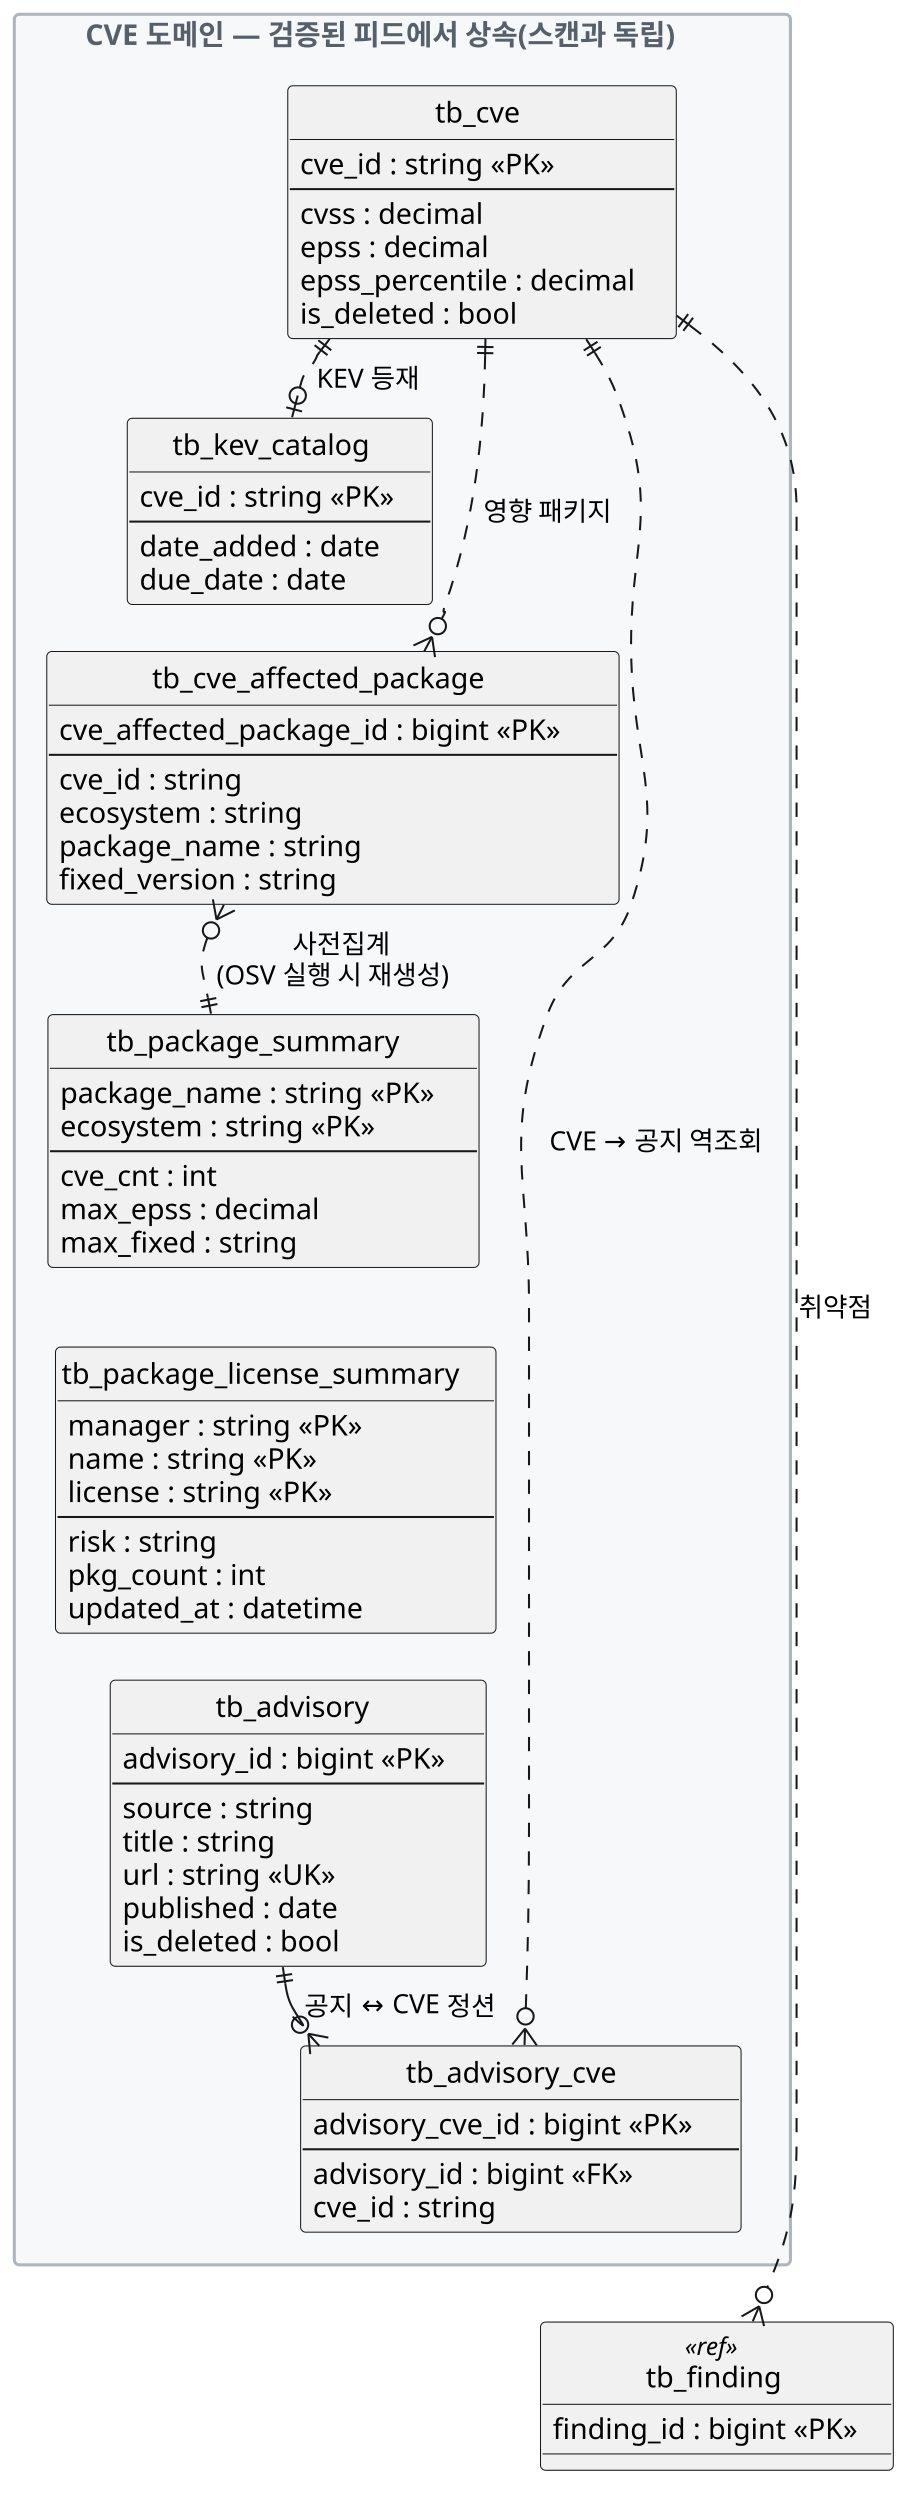
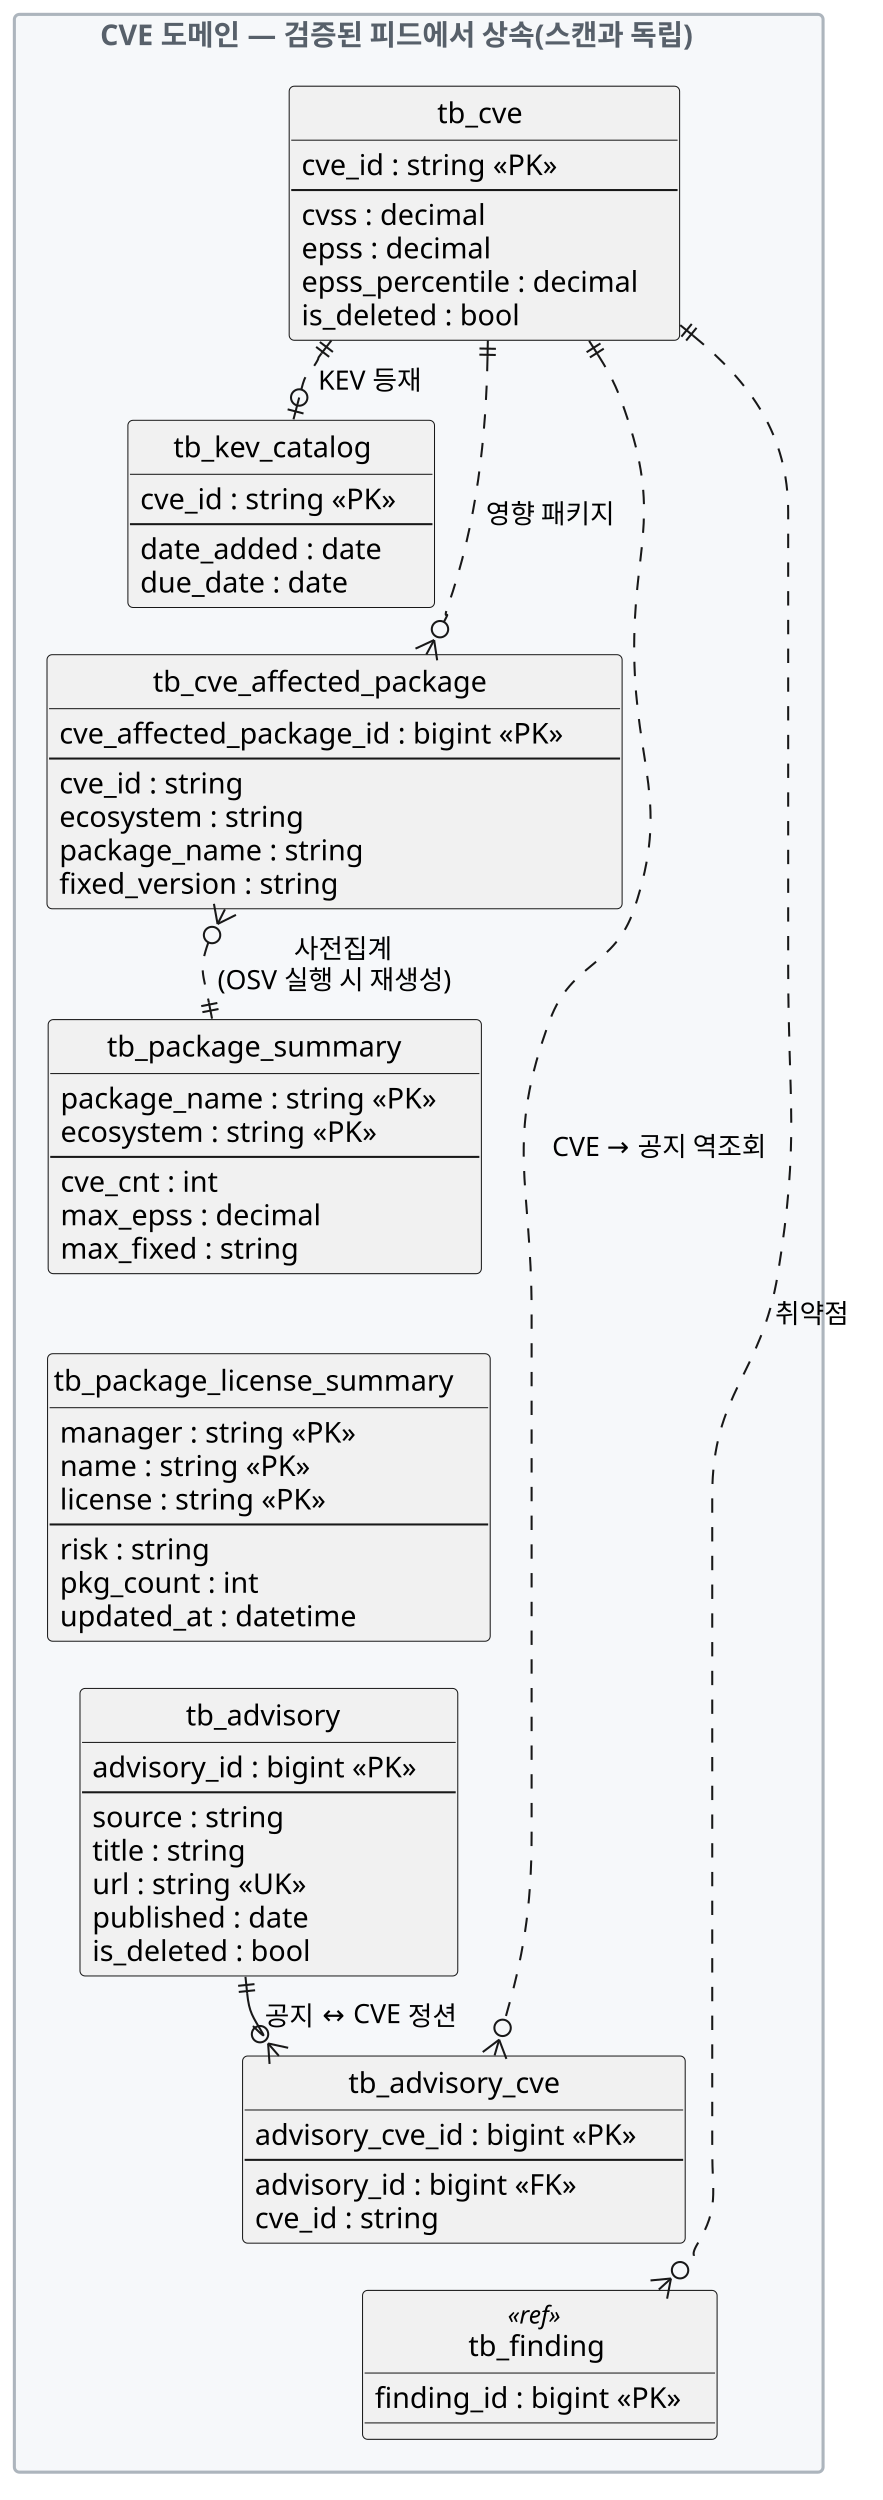
- <svg xmlns="http://www.w3.org/2000/svg" contentStyleType="text/css" data-diagram-type="CLASS" height="1224px" preserveAspectRatio="none" style="width:452px;height:1224px;background:#FFFFFF;" version="1.1" viewBox="0 0 452 1224" width="452px" zoomAndPan="magnify">
+ <svg xmlns="http://www.w3.org/2000/svg" contentStyleType="text/css" data-diagram-type="CLASS" height="1218px" preserveAspectRatio="none" style="width:430px;height:1218px;background:#FFFFFF;" version="1.1" viewBox="0 0 430 1218" width="430px" zoomAndPan="magnify">
  <defs />
  <g>
    <g class="cluster" data-qualified-name="CVE ... . ... .... ...... ..." data-source-line="28" id="ent0001">
-       <rect fill="#F6F8FA" height="1101.88" rx="2.5" ry="2.5" style="stroke:#ADB5BD;stroke-width:1.5;" width="380" x="7" y="7" />
-       <text fill="#57606A" font-family="sans-serif" font-size="14" font-weight="700" lengthAdjust="spacing" textLength="310.433" x="41.784" y="21.995">CVE 도메인 — 검증된 피드에서 상속(스캔과 독립)</text>
+       <rect fill="#F6F8FA" height="1197.44" rx="2.5" ry="2.5" style="stroke:#ADB5BD;stroke-width:1.5;" width="394" x="7" y="7" />
+       <text fill="#57606A" font-family="sans-serif" font-size="14" font-weight="700" lengthAdjust="spacing" textLength="310.433" x="48.784" y="21.995">CVE 도메인 — 검증된 피드에서 상속(스캔과 독립)</text>
    </g>
    <g class="entity" data-qualified-name="CVE ... . ... .... ...... ....tb_cve" data-source-line="30" id="ent0002">
      <rect fill="#F1F1F1" height="123.781" rx="2.5" ry="2.5" style="stroke:#181818;stroke-width:0.5;" width="190.22" x="140.89" y="42" />
      <text fill="#000000" font-family="sans-serif" font-size="14" lengthAdjust="spacing" textLength="45.972" x="213.014" y="59.995">tb_cve</text>
      <line style="stroke:#181818;stroke-width:0.5;" x1="141.89" x2="330.11" y1="68.297" y2="68.297" />
      <text fill="#000000" font-family="sans-serif" font-size="14" lengthAdjust="spacing" textLength="137.382" x="146.89" y="85.292">cve_id : string «PK»</text>
      <line style="stroke:#181818;stroke-width:1;" x1="141.89" x2="330.11" y1="92.594" y2="92.594" />
      <text fill="#000000" font-family="sans-serif" font-size="14" lengthAdjust="spacing" textLength="99.381" x="146.89" y="109.589">cvss : decimal</text>
      <text fill="#000000" font-family="sans-serif" font-size="14" lengthAdjust="spacing" textLength="100.898" x="146.89" y="125.886">epss : decimal</text>
      <text fill="#000000" font-family="sans-serif" font-size="14" lengthAdjust="spacing" textLength="178.22" x="146.89" y="142.183">epss_percentile : decimal</text>
      <text fill="#000000" font-family="sans-serif" font-size="14" lengthAdjust="spacing" textLength="114.7" x="146.89" y="158.48">is_deleted : bool</text>
    </g>
    <g class="entity" data-qualified-name="CVE ... . ... .... ...... ....tb_kev_catalog" data-source-line="40" id="ent0003">
      <rect fill="#F1F1F1" height="91.188" rx="2.5" ry="2.5" style="stroke:#181818;stroke-width:0.5;" width="149.382" x="62.31" y="204.78" />
      <text fill="#000000" font-family="sans-serif" font-size="14" lengthAdjust="spacing" textLength="105.068" x="84.467" y="222.775">tb_kev_catalog</text>
      <line style="stroke:#181818;stroke-width:0.5;" x1="63.31" x2="210.692" y1="231.077" y2="231.077" />
      <text fill="#000000" font-family="sans-serif" font-size="14" lengthAdjust="spacing" textLength="137.382" x="68.31" y="248.072">cve_id : string «PK»</text>
      <line style="stroke:#181818;stroke-width:1;" x1="63.31" x2="210.692" y1="255.374" y2="255.374" />
      <text fill="#000000" font-family="sans-serif" font-size="14" lengthAdjust="spacing" textLength="127.606" x="68.31" y="272.369">date_added : date</text>
      <text fill="#000000" font-family="sans-serif" font-size="14" lengthAdjust="spacing" textLength="110.127" x="68.31" y="288.666">due_date : date</text>
    </g>
    <g class="entity" data-qualified-name="CVE ... . ... .... ...... ....tb_cve_affected_package" data-source-line="48" id="ent0004">
      <rect fill="#F1F1F1" height="123.781" rx="2.5" ry="2.5" style="stroke:#181818;stroke-width:0.5;" width="280.194" x="22.9" y="318.97" />
      <text fill="#000000" font-family="sans-serif" font-size="14" lengthAdjust="spacing" textLength="177.058" x="74.468" y="336.965">tb_cve_affected_package</text>
      <line style="stroke:#181818;stroke-width:0.5;" x1="23.9" x2="302.094" y1="345.267" y2="345.267" />
      <text fill="#000000" font-family="sans-serif" font-size="14" lengthAdjust="spacing" textLength="268.194" x="28.9" y="362.262">cve_affected_package_id : bigint «PK»</text>
      <line style="stroke:#181818;stroke-width:1;" x1="23.9" x2="302.094" y1="369.564" y2="369.564" />
      <text fill="#000000" font-family="sans-serif" font-size="14" lengthAdjust="spacing" textLength="98.178" x="28.9" y="386.559">cve_id : string</text>
      <text fill="#000000" font-family="sans-serif" font-size="14" lengthAdjust="spacing" textLength="129.295" x="28.9" y="402.856">ecosystem : string</text>
      <text fill="#000000" font-family="sans-serif" font-size="14" lengthAdjust="spacing" textLength="159.858" x="28.9" y="419.153">package_name : string</text>
      <text fill="#000000" font-family="sans-serif" font-size="14" lengthAdjust="spacing" textLength="146.685" x="28.9" y="435.45">fixed_version : string</text>
    </g>
    <g class="entity" data-qualified-name="CVE ... . ... .... ...... ....tb_package_summary" data-source-line="58" id="ent0005">
      <rect fill="#F1F1F1" height="123.781" rx="2.5" ry="2.5" style="stroke:#181818;stroke-width:0.5;" width="211.062" x="23.47" y="496.75" />
      <text fill="#000000" font-family="sans-serif" font-size="14" lengthAdjust="spacing" textLength="153.788" x="52.107" y="514.745">tb_package_summary</text>
      <line style="stroke:#181818;stroke-width:0.5;" x1="24.47" x2="233.532" y1="523.047" y2="523.047" />
      <text fill="#000000" font-family="sans-serif" font-size="14" lengthAdjust="spacing" textLength="199.062" x="29.47" y="540.042">package_name : string «PK»</text>
      <text fill="#000000" font-family="sans-serif" font-size="14" lengthAdjust="spacing" textLength="168.499" x="29.47" y="556.339">ecosystem : string «PK»</text>
      <line style="stroke:#181818;stroke-width:1;" x1="24.47" x2="233.532" y1="563.641" y2="563.641" />
      <text fill="#000000" font-family="sans-serif" font-size="14" lengthAdjust="spacing" textLength="85.524" x="29.47" y="580.636">cve_cnt : int</text>
      <text fill="#000000" font-family="sans-serif" font-size="14" lengthAdjust="spacing" textLength="138.4" x="29.47" y="596.933">max_epss : decimal</text>
      <text fill="#000000" font-family="sans-serif" font-size="14" lengthAdjust="spacing" textLength="125.911" x="29.47" y="613.23">max_fixed : string</text>
    </g>
    <g class="entity" data-qualified-name="CVE ... . ... .... ...... ....tb_package_license_summary" data-source-line="69" id="ent0006">
-       <rect fill="#F1F1F1" height="140.078" rx="2.5" ry="2.5" style="stroke:#181818;stroke-width:0.5;" width="215.658" x="27.17" y="659.53" />
-       <text fill="#000000" font-family="sans-serif" font-size="14" lengthAdjust="spacing" textLength="209.658" x="30.17" y="677.525">tb_package_license_summary</text>
-       <line style="stroke:#181818;stroke-width:0.5;" x1="28.17" x2="241.828" y1="685.827" y2="685.827" />
-       <text fill="#000000" font-family="sans-serif" font-size="14" lengthAdjust="spacing" textLength="155.935" x="33.17" y="702.822">manager : string «PK»</text>
-       <text fill="#000000" font-family="sans-serif" font-size="14" lengthAdjust="spacing" textLength="132.713" x="33.17" y="719.119">name : string «PK»</text>
-       <text fill="#000000" font-family="sans-serif" font-size="14" lengthAdjust="spacing" textLength="141.88" x="33.17" y="735.416">license : string «PK»</text>
-       <line style="stroke:#181818;stroke-width:1;" x1="28.17" x2="241.828" y1="742.717" y2="742.717" />
-       <text fill="#000000" font-family="sans-serif" font-size="14" lengthAdjust="spacing" textLength="78.853" x="33.17" y="759.713">risk : string</text>
-       <text fill="#000000" font-family="sans-serif" font-size="14" lengthAdjust="spacing" textLength="104.248" x="33.17" y="776.01">pkg_count : int</text>
-       <text fill="#000000" font-family="sans-serif" font-size="14" lengthAdjust="spacing" textLength="156.099" x="33.17" y="792.306">updated_at : datetime</text>
+       <rect fill="#F1F1F1" height="140.078" rx="2.5" ry="2.5" style="stroke:#181818;stroke-width:0.5;" width="215.658" x="23.17" y="659.53" />
+       <text fill="#000000" font-family="sans-serif" font-size="14" lengthAdjust="spacing" textLength="209.658" x="26.17" y="677.525">tb_package_license_summary</text>
+       <line style="stroke:#181818;stroke-width:0.5;" x1="24.17" x2="237.828" y1="685.827" y2="685.827" />
+       <text fill="#000000" font-family="sans-serif" font-size="14" lengthAdjust="spacing" textLength="155.935" x="29.17" y="702.822">manager : string «PK»</text>
+       <text fill="#000000" font-family="sans-serif" font-size="14" lengthAdjust="spacing" textLength="132.713" x="29.17" y="719.119">name : string «PK»</text>
+       <text fill="#000000" font-family="sans-serif" font-size="14" lengthAdjust="spacing" textLength="141.88" x="29.17" y="735.416">license : string «PK»</text>
+       <line style="stroke:#181818;stroke-width:1;" x1="24.17" x2="237.828" y1="742.717" y2="742.717" />
+       <text fill="#000000" font-family="sans-serif" font-size="14" lengthAdjust="spacing" textLength="78.853" x="29.17" y="759.713">risk : string</text>
+       <text fill="#000000" font-family="sans-serif" font-size="14" lengthAdjust="spacing" textLength="104.248" x="29.17" y="776.01">pkg_count : int</text>
+       <text fill="#000000" font-family="sans-serif" font-size="14" lengthAdjust="spacing" textLength="156.099" x="29.17" y="792.306">updated_at : datetime</text>
    </g>
    <g class="entity" data-qualified-name="CVE ... . ... .... ...... ....tb_advisory" data-source-line="81" id="ent0007">
-       <rect fill="#F1F1F1" height="140.078" rx="2.5" ry="2.5" style="stroke:#181818;stroke-width:0.5;" width="184.054" x="53.97" y="822.61" />
-       <text fill="#000000" font-family="sans-serif" font-size="14" lengthAdjust="spacing" textLength="80.917" x="105.538" y="840.605">tb_advisory</text>
-       <line style="stroke:#181818;stroke-width:0.5;" x1="54.97" x2="237.024" y1="848.907" y2="848.907" />
-       <text fill="#000000" font-family="sans-serif" font-size="14" lengthAdjust="spacing" textLength="172.054" x="59.97" y="865.902">advisory_id : bigint «PK»</text>
-       <line style="stroke:#181818;stroke-width:1;" x1="54.97" x2="237.024" y1="873.204" y2="873.204" />
-       <text fill="#000000" font-family="sans-serif" font-size="14" lengthAdjust="spacing" textLength="100.605" x="59.97" y="890.199">source : string</text>
-       <text fill="#000000" font-family="sans-serif" font-size="14" lengthAdjust="spacing" textLength="81.177" x="59.97" y="906.496">title : string</text>
-       <text fill="#000000" font-family="sans-serif" font-size="14" lengthAdjust="spacing" textLength="113.333" x="59.97" y="922.793">url : string «UK»</text>
-       <text fill="#000000" font-family="sans-serif" font-size="14" lengthAdjust="spacing" textLength="113.278" x="59.97" y="939.09">published : date</text>
-       <text fill="#000000" font-family="sans-serif" font-size="14" lengthAdjust="spacing" textLength="114.7" x="59.97" y="955.386">is_deleted : bool</text>
+       <rect fill="#F1F1F1" height="140.078" rx="2.5" ry="2.5" style="stroke:#181818;stroke-width:0.5;" width="184.054" x="38.97" y="822.61" />
+       <text fill="#000000" font-family="sans-serif" font-size="14" lengthAdjust="spacing" textLength="80.917" x="90.538" y="840.605">tb_advisory</text>
+       <line style="stroke:#181818;stroke-width:0.5;" x1="39.97" x2="222.024" y1="848.907" y2="848.907" />
+       <text fill="#000000" font-family="sans-serif" font-size="14" lengthAdjust="spacing" textLength="172.054" x="44.97" y="865.902">advisory_id : bigint «PK»</text>
+       <line style="stroke:#181818;stroke-width:1;" x1="39.97" x2="222.024" y1="873.204" y2="873.204" />
+       <text fill="#000000" font-family="sans-serif" font-size="14" lengthAdjust="spacing" textLength="100.605" x="44.97" y="890.199">source : string</text>
+       <text fill="#000000" font-family="sans-serif" font-size="14" lengthAdjust="spacing" textLength="81.177" x="44.97" y="906.496">title : string</text>
+       <text fill="#000000" font-family="sans-serif" font-size="14" lengthAdjust="spacing" textLength="113.333" x="44.97" y="922.793">url : string «UK»</text>
+       <text fill="#000000" font-family="sans-serif" font-size="14" lengthAdjust="spacing" textLength="113.278" x="44.97" y="939.09">published : date</text>
+       <text fill="#000000" font-family="sans-serif" font-size="14" lengthAdjust="spacing" textLength="114.7" x="44.97" y="955.386">is_deleted : bool</text>
    </g>
    <g class="entity" data-qualified-name="CVE ... . ... .... ...... ....tb_advisory_cve" data-source-line="92" id="ent0008">
-       <rect fill="#F1F1F1" height="91.188" rx="2.5" ry="2.5" style="stroke:#181818;stroke-width:0.5;" width="215.649" x="147.18" y="1001.69" />
-       <text fill="#000000" font-family="sans-serif" font-size="14" lengthAdjust="spacing" textLength="112.513" x="198.748" y="1019.685">tb_advisory_cve</text>
-       <line style="stroke:#181818;stroke-width:0.5;" x1="148.18" x2="361.829" y1="1027.987" y2="1027.987" />
-       <text fill="#000000" font-family="sans-serif" font-size="14" lengthAdjust="spacing" textLength="203.649" x="153.18" y="1044.982">advisory_cve_id : bigint «PK»</text>
-       <line style="stroke:#181818;stroke-width:1;" x1="148.18" x2="361.829" y1="1052.284" y2="1052.284" />
-       <text fill="#000000" font-family="sans-serif" font-size="14" lengthAdjust="spacing" textLength="171.664" x="153.18" y="1069.279">advisory_id : bigint «FK»</text>
-       <text fill="#000000" font-family="sans-serif" font-size="14" lengthAdjust="spacing" textLength="98.178" x="153.18" y="1085.576">cve_id : string</text>
+       <rect fill="#F1F1F1" height="91.188" rx="2.5" ry="2.5" style="stroke:#181818;stroke-width:0.5;" width="215.649" x="118.18" y="1001.69" />
+       <text fill="#000000" font-family="sans-serif" font-size="14" lengthAdjust="spacing" textLength="112.513" x="169.748" y="1019.685">tb_advisory_cve</text>
+       <line style="stroke:#181818;stroke-width:0.5;" x1="119.18" x2="332.829" y1="1027.987" y2="1027.987" />
+       <text fill="#000000" font-family="sans-serif" font-size="14" lengthAdjust="spacing" textLength="203.649" x="124.18" y="1044.982">advisory_cve_id : bigint «PK»</text>
+       <line style="stroke:#181818;stroke-width:1;" x1="119.18" x2="332.829" y1="1052.284" y2="1052.284" />
+       <text fill="#000000" font-family="sans-serif" font-size="14" lengthAdjust="spacing" textLength="171.664" x="124.18" y="1069.279">advisory_id : bigint «FK»</text>
+       <text fill="#000000" font-family="sans-serif" font-size="14" lengthAdjust="spacing" textLength="98.178" x="124.18" y="1085.576">cve_id : string</text>
    </g>
-     <g class="entity" data-qualified-name="tb_finding" data-source-line="103" id="ent0009">
-       <rect fill="#F1F1F1" height="72.562" rx="2.5" ry="2.5" style="stroke:#181818;stroke-width:0.5;" width="172.74" x="264.63" y="1136.88" />
-       <text fill="#000000" font-family="sans-serif" font-size="12" font-style="italic" lengthAdjust="spacing" textLength="31.354" x="335.323" y="1153.019">«ref»</text>
-       <text fill="#000000" font-family="sans-serif" font-size="14" lengthAdjust="spacing" textLength="69.603" x="316.198" y="1168.844">tb_finding</text>
-       <line style="stroke:#181818;stroke-width:0.5;" x1="265.63" x2="436.37" y1="1177.146" y2="1177.146" />
-       <text fill="#000000" font-family="sans-serif" font-size="14" lengthAdjust="spacing" textLength="160.74" x="270.63" y="1194.141">finding_id : bigint «PK»</text>
-       <line style="stroke:#181818;stroke-width:0.5;" x1="265.63" x2="436.37" y1="1201.443" y2="1201.443" />
+     <g class="entity" data-qualified-name="CVE ... . ... .... ...... ....tb_finding" data-source-line="102" id="ent0009">
+       <rect fill="#F1F1F1" height="72.562" rx="2.5" ry="2.5" style="stroke:#181818;stroke-width:0.5;" width="172.74" x="176.63" y="1115.88" />
+       <text fill="#000000" font-family="sans-serif" font-size="12" font-style="italic" lengthAdjust="spacing" textLength="31.354" x="247.323" y="1132.019">«ref»</text>
+       <text fill="#000000" font-family="sans-serif" font-size="14" lengthAdjust="spacing" textLength="69.603" x="228.198" y="1147.844">tb_finding</text>
+       <line style="stroke:#181818;stroke-width:0.5;" x1="177.63" x2="348.37" y1="1156.146" y2="1156.146" />
+       <text fill="#000000" font-family="sans-serif" font-size="14" lengthAdjust="spacing" textLength="160.74" x="182.63" y="1173.141">finding_id : bigint «PK»</text>
+       <line style="stroke:#181818;stroke-width:0.5;" x1="177.63" x2="348.37" y1="1180.443" y2="1180.443" />
    </g>
    <g class="link" data-entity-1="ent0007" data-entity-2="ent0008" data-link-type="crowfoot" data-source-line="107" id="lnk10">
-       <path codeLine="107" d="M139.648,971.024 C141.088,980.784 142.84,982.39 148,990.69 C150.43,994.6 141.122,984.931 144.222,988.341" fill="none" id="tb_advisory-tb_advisory_cve" style="stroke:#181818;stroke-width:1;" />
-       <line style="stroke:#181818;stroke-width:1;" x1="135.107" x2="143.021" y1="967.651" y2="966.483" />
-       <line style="stroke:#181818;stroke-width:1;" x1="135.545" x2="143.459" y1="970.619" y2="969.451" />
-       <line style="stroke:#181818;stroke-width:1;" x1="139.648" x2="138.48" y1="971.024" y2="963.11" />
-       <line style="stroke:#181818;stroke-width:1;" x1="150.949" x2="160.77" y1="995.74" y2="997.624" />
-       <line style="stroke:#181818;stroke-width:1;" x1="150.949" x2="151.89" y1="995.74" y2="1005.696" />
-       <line style="stroke:#181818;stroke-width:1;" x1="150.949" x2="156.33" y1="995.74" y2="1001.66" />
-       <ellipse cx="146.913" cy="991.301" fill="none" rx="4" ry="4" style="stroke:#181818;stroke-width:1;" />
-       <text fill="#000000" font-family="sans-serif" font-size="13" lengthAdjust="spacing" textLength="98.354" x="149" y="986.757">공지 ↔ CVE 정션</text>
+       <path codeLine="107" d="M120.41,971.058 C121.41,980.768 123.12,982.32 128,990.69 C130.26,994.58 121.114,984.624 124.064,988.024" fill="none" id="tb_advisory-tb_advisory_cve" style="stroke:#181818;stroke-width:1;" />
+       <line style="stroke:#181818;stroke-width:1;" x1="116.021" x2="123.979" y1="967.489" y2="966.669" />
+       <line style="stroke:#181818;stroke-width:1;" x1="116.328" x2="124.286" y1="970.473" y2="969.653" />
+       <line style="stroke:#181818;stroke-width:1;" x1="120.41" x2="119.59" y1="971.058" y2="963.1" />
+       <line style="stroke:#181818;stroke-width:1;" x1="130.617" x2="140.392" y1="995.577" y2="997.688" />
+       <line style="stroke:#181818;stroke-width:1;" x1="130.617" x2="131.328" y1="995.577" y2="1005.552" />
+       <line style="stroke:#181818;stroke-width:1;" x1="130.617" x2="135.86" y1="995.577" y2="1001.62" />
+       <ellipse cx="126.685" cy="991.045" fill="none" rx="4" ry="4" style="stroke:#181818;stroke-width:1;" />
+       <text fill="#000000" font-family="sans-serif" font-size="13" lengthAdjust="spacing" textLength="98.354" x="129" y="986.757">공지 ↔ CVE 정션</text>
    </g>
    <g class="link" data-entity-1="ent0002" data-entity-2="ent0004" data-link-type="crowfoot" data-source-line="108" id="lnk11">
      <path codeLine="108" d="M237.526,173.869 C236.786,212.208 232.66,254.15 218,295.97 C215.29,303.7 220.278,295.569 216.258,303.019" fill="none" id="tb_cve-tb_cve_affected_package" style="stroke:#181818;stroke-width:1;stroke-dasharray:7,7;" />
      <line style="stroke:#181818;stroke-width:1;" x1="233.604" x2="241.602" y1="169.792" y2="169.946" />
      <line style="stroke:#181818;stroke-width:1;" x1="233.546" x2="241.544" y1="172.792" y2="172.946" />
      <line style="stroke:#181818;stroke-width:1;" x1="237.526" x2="237.68" y1="173.869" y2="165.87" />
      <line style="stroke:#181818;stroke-width:1;" x1="211.509" x2="212.99" y1="311.82" y2="321.709" />
      <line style="stroke:#181818;stroke-width:1;" x1="211.509" x2="202.43" y1="311.82" y2="316.011" />
      <line style="stroke:#181818;stroke-width:1;" x1="211.509" x2="207.71" y1="311.82" y2="318.86" />
      <ellipse cx="214.358" cy="306.539" fill="none" rx="4" ry="4" style="stroke:#181818;stroke-width:1;" />
      <text fill="#000000" font-family="sans-serif" font-size="13" lengthAdjust="spacing" textLength="65.232" x="236.71" y="254.947">영향 패키지</text>
    </g>
    <g class="link" data-entity-1="ent0002" data-entity-2="ent0009" data-link-type="crowfoot" data-source-line="109" id="lnk12">
-       <path codeLine="109" d="M337.74,159.359 C369.24,182.979 390,209.97 390,249.38 C390,249.38 390,249.38 390,1048.28 C390,1079.06 385.971,1095.673 375.621,1119.943" fill="none" id="tb_cve-tb_finding" style="stroke:#181818;stroke-width:1;stroke-dasharray:7,7;" />
-       <line style="stroke:#181818;stroke-width:1;" x1="332.141" x2="336.94" y1="160.16" y2="153.759" />
-       <line style="stroke:#181818;stroke-width:1;" x1="334.541" x2="339.34" y1="161.96" y2="155.559" />
-       <line style="stroke:#181818;stroke-width:1;" x1="337.74" x2="331.34" y1="159.359" y2="154.56" />
-       <line style="stroke:#181818;stroke-width:1;" x1="371.698" x2="374.079" y1="1129.141" y2="1138.854" />
-       <line style="stroke:#181818;stroke-width:1;" x1="371.698" x2="363.041" y1="1129.141" y2="1134.146" />
-       <line style="stroke:#181818;stroke-width:1;" x1="371.698" x2="368.56" y1="1129.141" y2="1136.5" />
-       <ellipse cx="374.052" cy="1123.622" fill="none" rx="4" ry="4" style="stroke:#181818;stroke-width:1;" />
-       <text fill="#000000" font-family="sans-serif" font-size="13" lengthAdjust="spacing" textLength="36.66" x="391" y="644.597">취약점</text>
+       <path codeLine="109" d="M337.597,163.459 C366.237,186.839 384,212.39 384,249.38 C384,249.38 384,249.38 384,470.75 C384,537.36 389.66,554.78 379,620.53 C370.99,669.97 347,678.49 347,728.57 C347,728.57 347,728.57 347,1048.28 C347,1068.35 350.3,1075.66 340,1092.88 C335.01,1101.22 341.632,1096.664 334.281,1103.354" fill="none" id="tb_cve-tb_finding" style="stroke:#181818;stroke-width:1;stroke-dasharray:7,7;" />
+       <line style="stroke:#181818;stroke-width:1;" x1="331.969" x2="337.028" y1="164.028" y2="157.831" />
+       <line style="stroke:#181818;stroke-width:1;" x1="334.293" x2="339.352" y1="165.925" y2="159.728" />
+       <line style="stroke:#181818;stroke-width:1;" x1="337.597" x2="331.4" y1="163.459" y2="158.4" />
+       <line style="stroke:#181818;stroke-width:1;" x1="326.886" x2="325.009" y1="1110.085" y2="1119.907" />
+       <line style="stroke:#181818;stroke-width:1;" x1="326.886" x2="316.931" y1="1110.085" y2="1111.033" />
+       <line style="stroke:#181818;stroke-width:1;" x1="326.886" x2="320.97" y1="1110.085" y2="1115.47" />
+       <ellipse cx="331.323" cy="1106.046" fill="none" rx="4" ry="4" style="stroke:#181818;stroke-width:1;" />
+       <text fill="#000000" font-family="sans-serif" font-size="13" lengthAdjust="spacing" textLength="36.66" x="377.61" y="644.597">취약점</text>
    </g>
    <g class="link" data-entity-1="ent0002" data-entity-2="ent0003" data-link-type="association" data-source-line="110" id="lnk13">
      <path codeLine="110" d="M156.588,172.231 C153.888,175.771 156.24,173.05 154,176.78 C149,185.11 149.276,180.278 146.786,189.798" fill="none" id="tb_cve-tb_kev_catalog" style="stroke:#181818;stroke-width:1;stroke-dasharray:7,7;" />
      <line style="stroke:#181818;stroke-width:1;" x1="155.834" x2="162.195" y1="166.625" y2="171.476" />
      <line style="stroke:#181818;stroke-width:1;" x1="154.014" x2="160.375" y1="169.01" y2="173.862" />
      <line style="stroke:#181818;stroke-width:1;" x1="156.588" x2="161.44" y1="172.231" y2="165.87" />
      <line style="stroke:#181818;stroke-width:1;" x1="145.774" x2="142.99" y1="193.668" y2="204.31" />
      <ellipse cx="145.774" cy="193.668" fill="none" rx="4" ry="4" style="stroke:#181818;stroke-width:1;" />
      <line style="stroke:#181818;stroke-width:1;" x1="147.872" x2="140.132" y1="201.452" y2="199.428" />
      <text fill="#000000" font-family="sans-serif" font-size="13" lengthAdjust="spacing" textLength="54.204" x="155" y="189.847">KEV 등재</text>
    </g>
    <g class="link" data-entity-1="ent0002" data-entity-2="ent0008" data-link-type="crowfoot" data-source-line="111" id="lnk14">
-       <path codeLine="111" d="M291.311,172.838 C299.021,185.008 301.59,191.41 306,204.78 C321.91,252.99 308.33,268.21 309,318.97 C309.72,373.98 326.55,390.61 309,442.75 C299.39,471.31 278.51,468.51 268,496.75 C245.9,556.14 259,575.67 259,639.03 C259,639.03 259,639.03 259,893.65 C259,929.83 258.488,952.841 257.428,983.221" fill="none" id="tb_cve-tb_advisory_cve" style="stroke:#181818;stroke-width:1;stroke-dasharray:7,7;" />
+       <path codeLine="111" d="M291.311,172.838 C299.021,185.008 301.59,191.41 306,204.78 C321.91,252.99 308.33,268.21 309,318.97 C309.72,373.98 326.55,390.61 309,442.75 C299.39,471.31 278.51,468.51 268,496.75 C245.9,556.14 259,575.67 259,639.03 C259,639.03 259,639.03 259,893.65 C259,930.52 254.699,954.001 245.969,984.131" fill="none" id="tb_cve-tb_advisory_cve" style="stroke:#181818;stroke-width:1;stroke-dasharray:7,7;" />
      <line style="stroke:#181818;stroke-width:1;" x1="285.792" x2="292.55" y1="171.6" y2="167.318" />
      <line style="stroke:#181818;stroke-width:1;" x1="287.397" x2="294.155" y1="174.134" y2="169.853" />
      <line style="stroke:#181818;stroke-width:1;" x1="291.311" x2="287.03" y1="172.838" y2="166.08" />
-       <line style="stroke:#181818;stroke-width:1;" x1="257.079" x2="262.796" y1="993.215" y2="1001.419" />
-       <line style="stroke:#181818;stroke-width:1;" x1="257.079" x2="250.804" y1="993.215" y2="1001.001" />
-       <line style="stroke:#181818;stroke-width:1;" x1="257.079" x2="256.8" y1="993.215" y2="1001.21" />
-       <ellipse cx="257.288" cy="987.218" fill="none" rx="4" ry="4" style="stroke:#181818;stroke-width:1;" />
+       <line style="stroke:#181818;stroke-width:1;" x1="243.186" x2="246.723" y1="993.736" y2="1003.09" />
+       <line style="stroke:#181818;stroke-width:1;" x1="243.186" x2="235.197" y1="993.736" y2="999.75" />
+       <line style="stroke:#181818;stroke-width:1;" x1="243.186" x2="240.96" y1="993.736" y2="1001.42" />
+       <ellipse cx="244.856" cy="987.973" fill="none" rx="4" ry="4" style="stroke:#181818;stroke-width:1;" />
      <text fill="#000000" font-family="sans-serif" font-size="13" lengthAdjust="spacing" textLength="110.574" x="269" y="563.207">CVE → 공지 역조회</text>
    </g>
    <g class="link" data-entity-1="ent0004" data-entity-2="ent0005" data-link-type="crowfoot" data-source-line="112" id="lnk15">
      <path codeLine="112" d="M101.522,459.12 C96.742,472.651 99.007,474.288 101.767,488.428" fill="none" id="tb_cve_affected_package-tb_package_summary" style="stroke:#181818;stroke-width:1;stroke-dasharray:7,7;" />
      <line style="stroke:#181818;stroke-width:1;" x1="106.004" x2="104.227" y1="450.181" y2="440.341" />
      <line style="stroke:#181818;stroke-width:1;" x1="106.004" x2="114.954" y1="450.181" y2="445.719" />
      <line style="stroke:#181818;stroke-width:1;" x1="106.004" x2="109.59" y1="450.181" y2="443.03" />
      <ellipse cx="103.315" cy="455.545" fill="none" rx="4" ry="4" style="stroke:#181818;stroke-width:1;" />
      <line style="stroke:#181818;stroke-width:1;" x1="106.46" x2="98.608" y1="491.588" y2="493.12" />
      <line style="stroke:#181818;stroke-width:1;" x1="105.885" x2="98.033" y1="488.643" y2="490.176" />
      <line style="stroke:#181818;stroke-width:1;" x1="101.767" x2="103.3" y1="488.428" y2="496.28" />
      <text fill="#000000" font-family="sans-serif" font-size="13" lengthAdjust="spacing" textLength="48.88" x="143.179" y="466.817">사전집계</text>
      <text fill="#000000" font-family="sans-serif" font-size="13" lengthAdjust="spacing" textLength="123.238" x="106" y="481.95">(OSV 실행 시 재생성)</text>
    </g>
  </g>
</svg>
